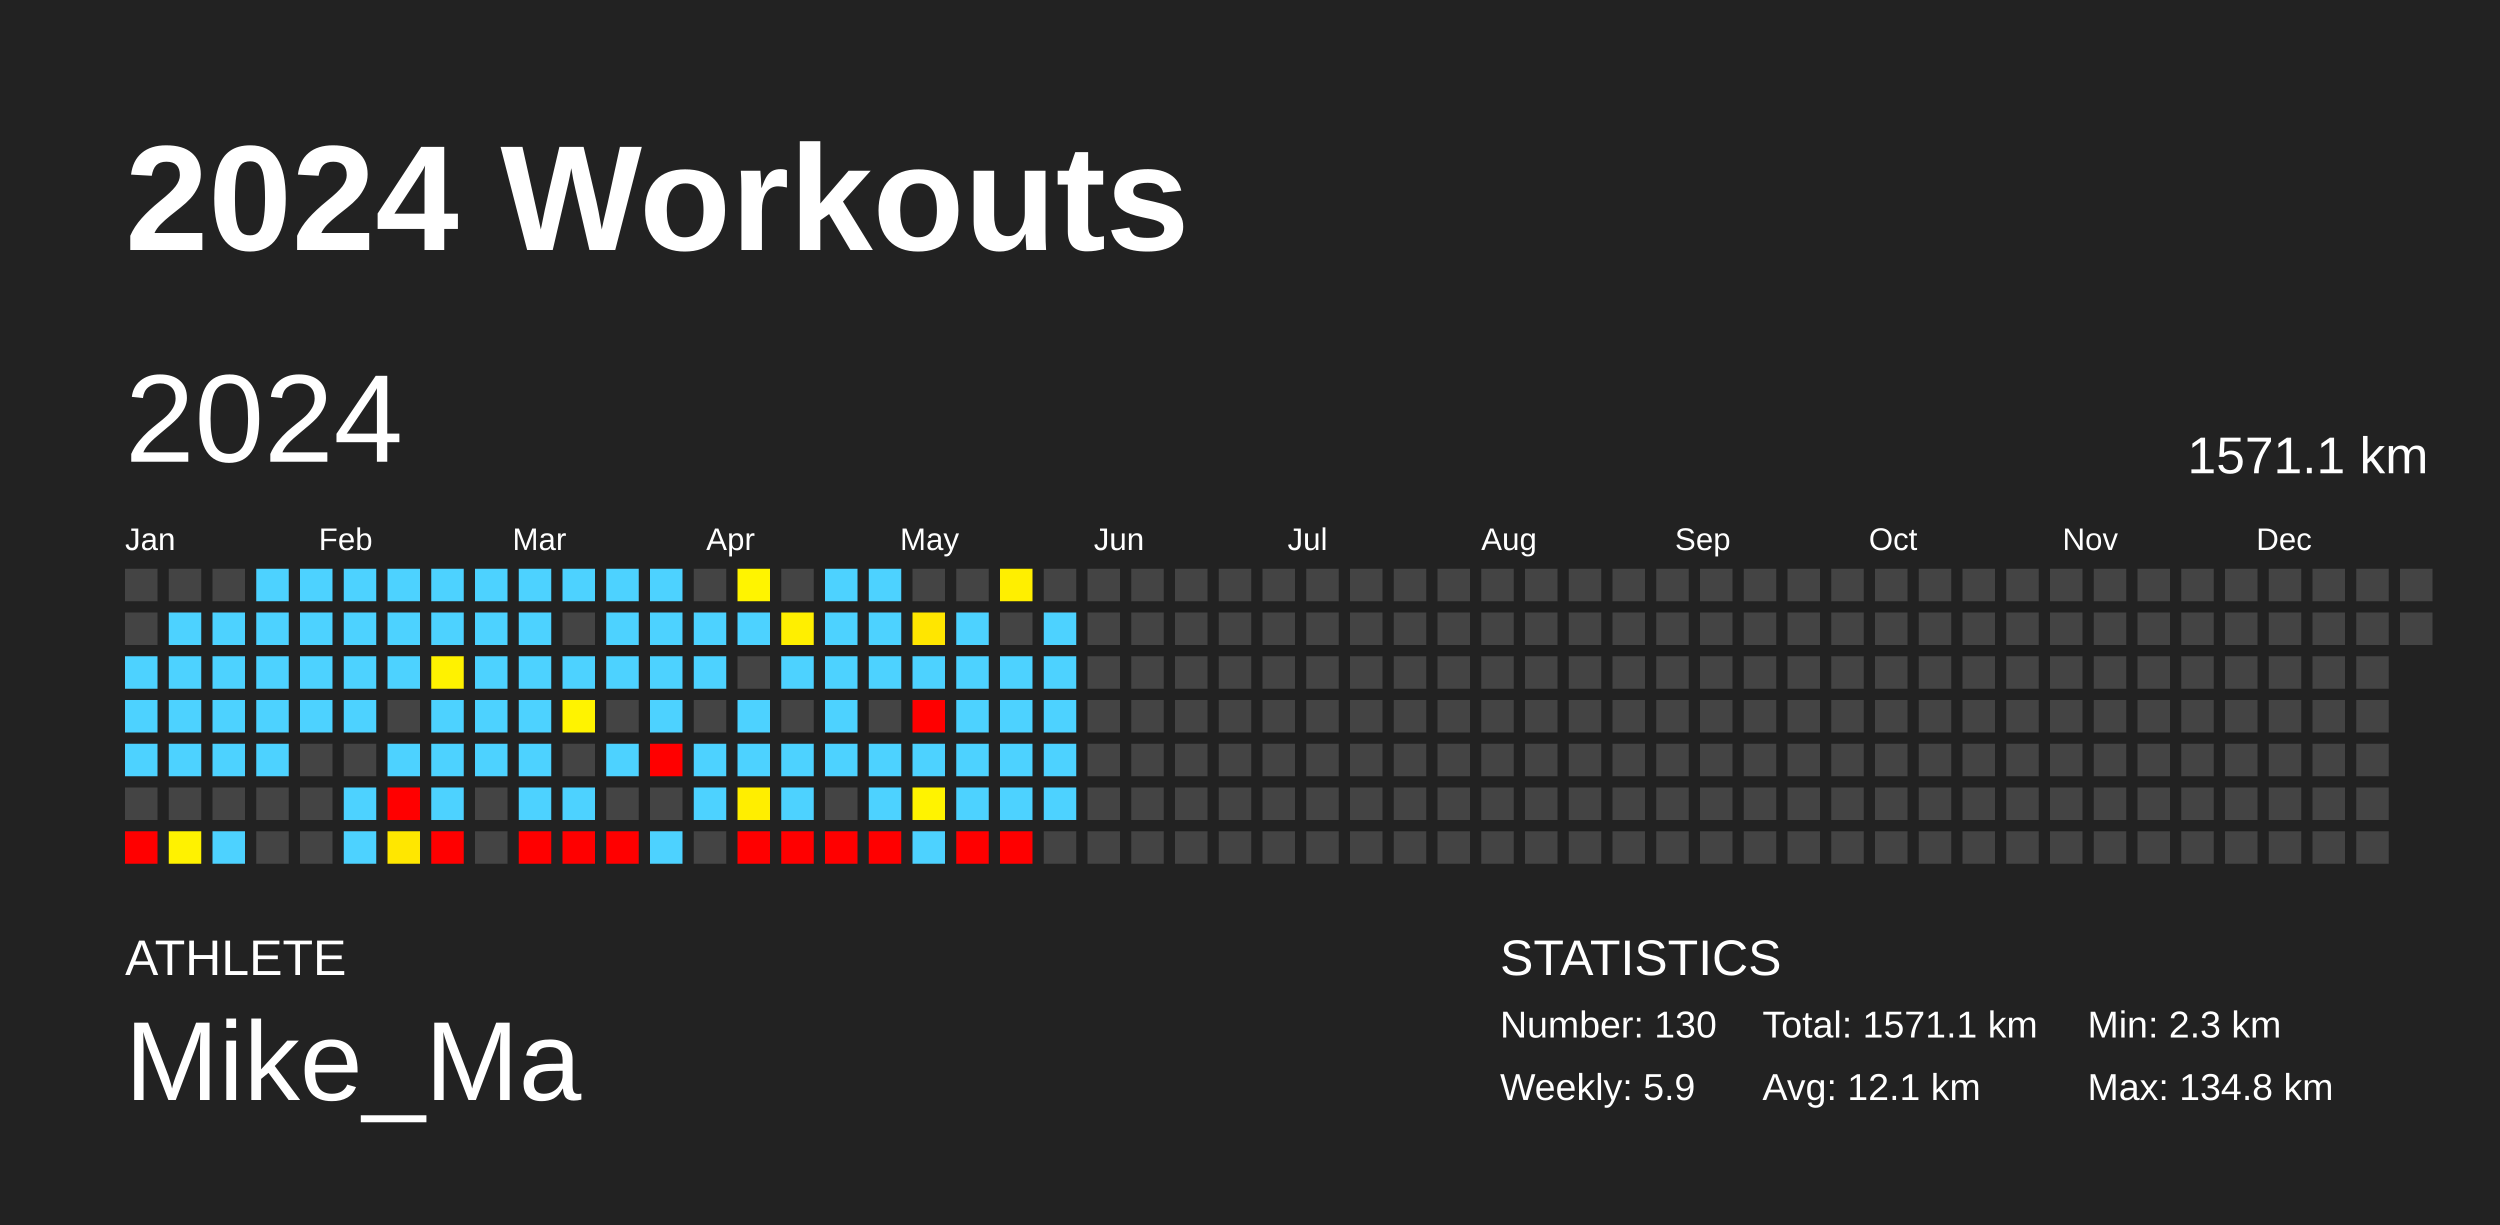
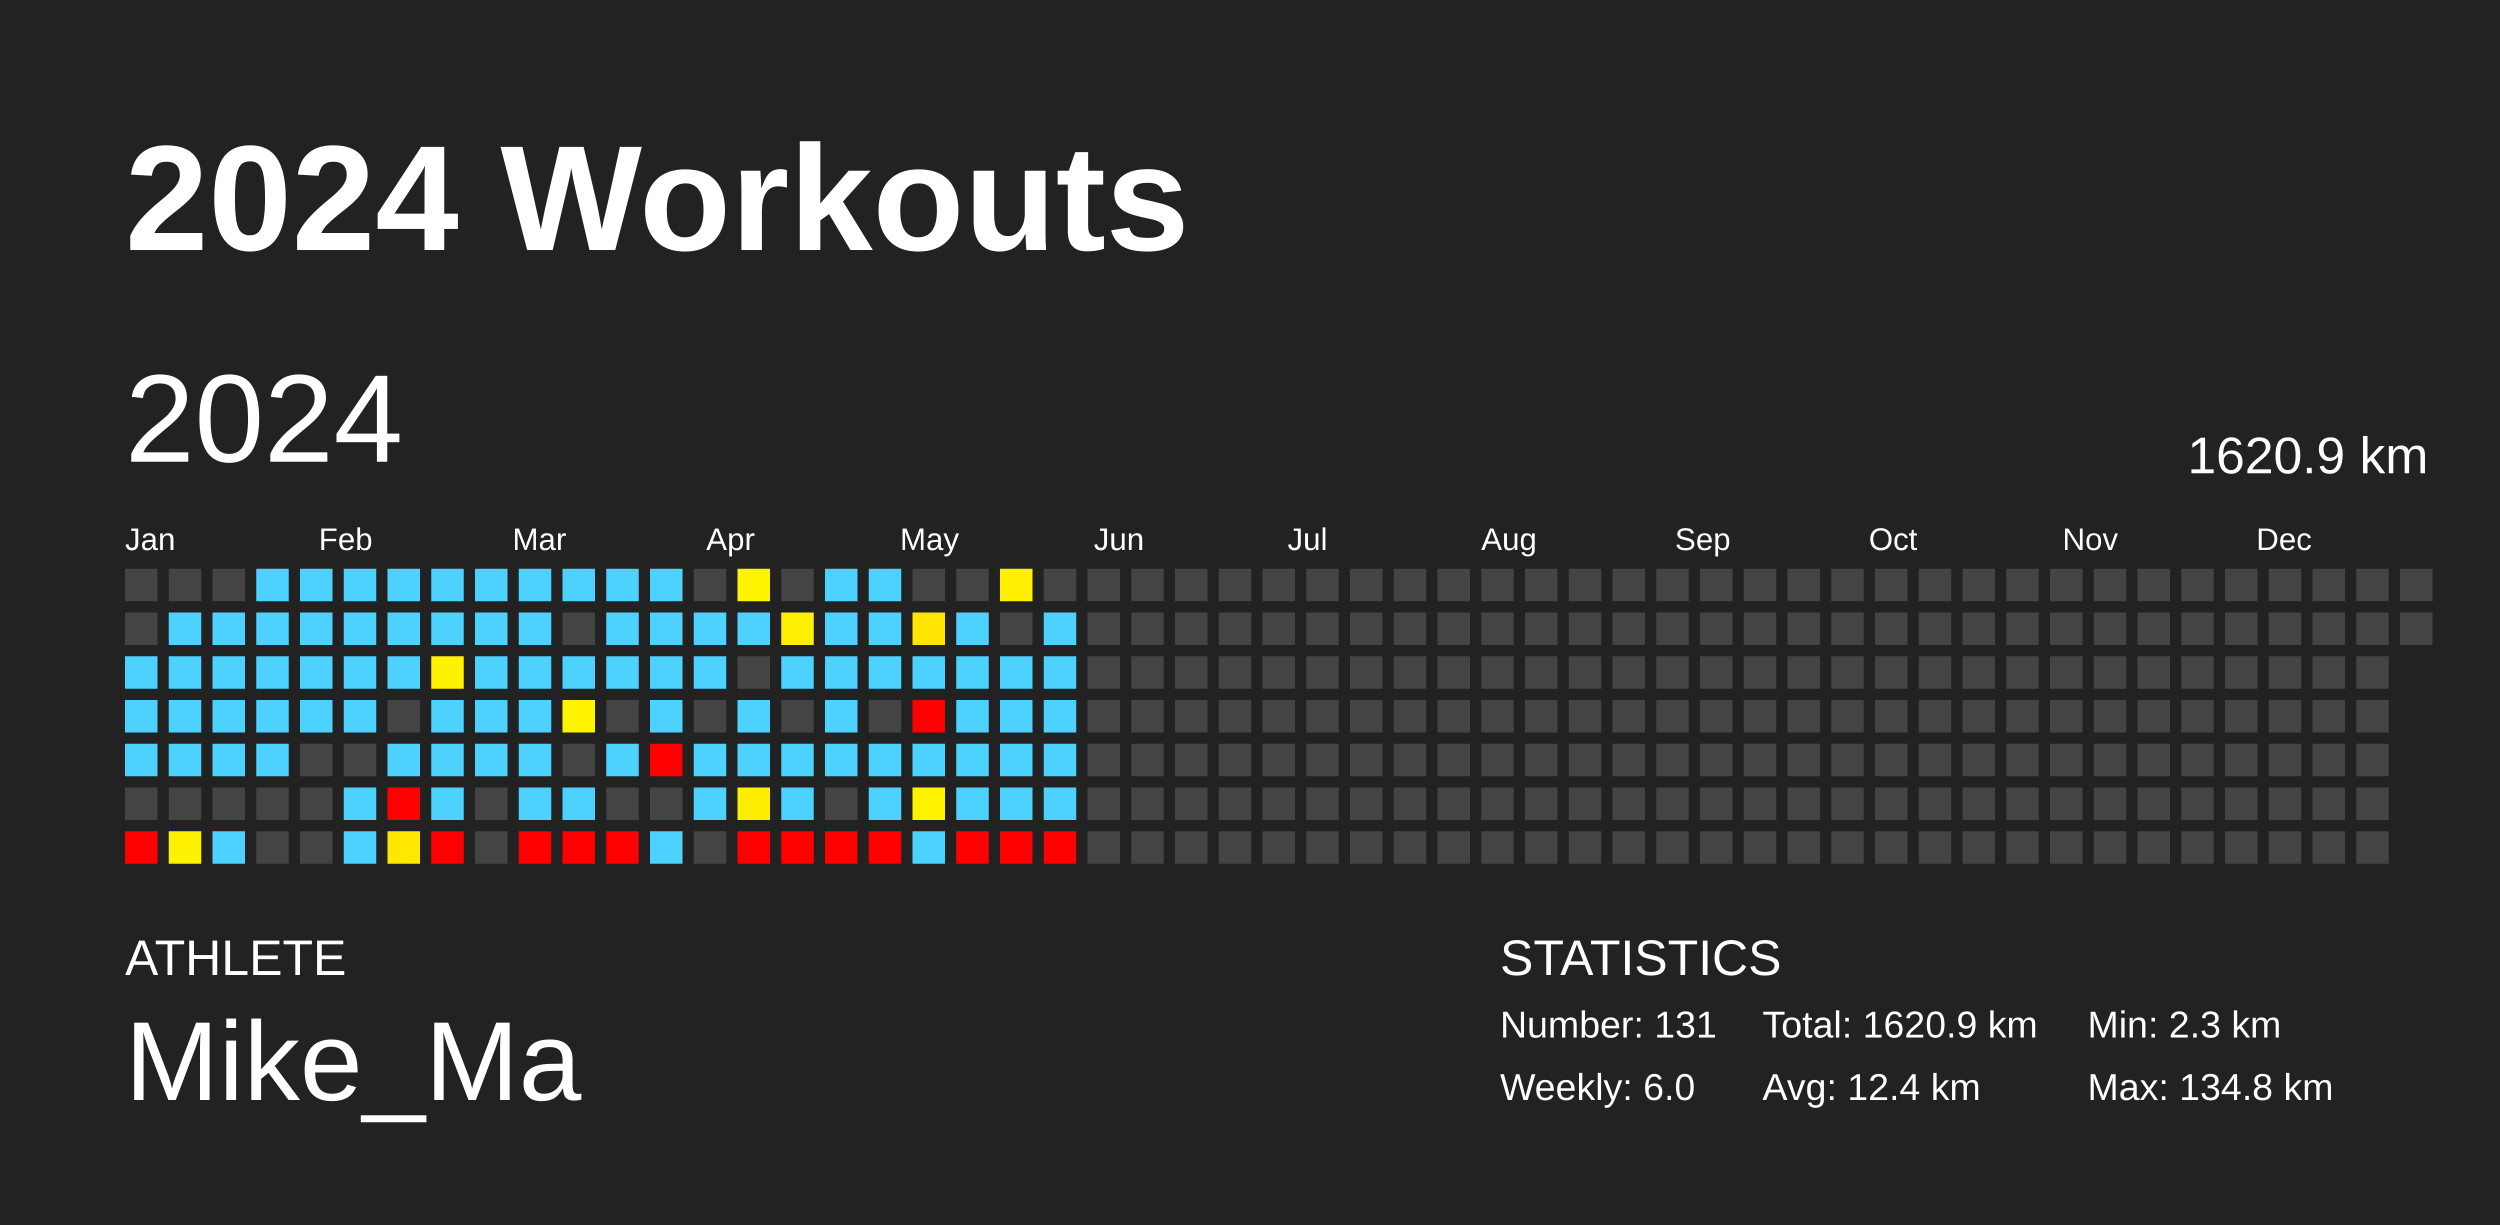
<svg xmlns="http://www.w3.org/2000/svg" baseProfile="full" height="98mm" version="1.1" viewBox="0,0,200,98" width="200mm">
  <defs />
  <rect fill="#222222" height="98" width="200" x="0" y="0" />
  <text fill="#FFFFFF" style="font-size:12px; font-family:Arial; font-weight:bold;" x="10" y="20">2024 Workouts</text>
  <text fill="#FFFFFF" style="font-size:4px; font-family:Arial" x="10" y="78">ATHLETE</text>
  <text fill="#FFFFFF" style="font-size:9px; font-family:Arial" x="10" y="88">Mike_Ma</text>
  <text fill="#FFFFFF" style="font-size:4px; font-family:Arial" x="120" y="78">STATISTICS</text>
-   <text fill="#FFFFFF" style="font-size:3px; font-family:Arial" x="120" y="83">Number: 130</text>
-   <text fill="#FFFFFF" style="font-size:3px; font-family:Arial" x="120" y="88">Weekly: 5.9</text>
-   <text fill="#FFFFFF" style="font-size:3px; font-family:Arial" x="141" y="83">Total: 1571.1 km</text>
-   <text fill="#FFFFFF" style="font-size:3px; font-family:Arial" x="141" y="88">Avg: 12.1 km</text>
+   <text fill="#FFFFFF" style="font-size:3px; font-family:Arial" x="120" y="83">Number: 131</text>
+   <text fill="#FFFFFF" style="font-size:3px; font-family:Arial" x="120" y="88">Weekly: 6.0</text>
+   <text fill="#FFFFFF" style="font-size:3px; font-family:Arial" x="141" y="83">Total: 1620.9 km</text>
+   <text fill="#FFFFFF" style="font-size:3px; font-family:Arial" x="141" y="88">Avg: 12.4 km</text>
  <text fill="#FFFFFF" style="font-size:3px; font-family:Arial" x="167" y="83">Min: 2.3 km</text>
  <text fill="#FFFFFF" style="font-size:3px; font-family:Arial" x="167" y="88">Max: 134.8 km</text>
  <text dominant-baseline="hanging" fill="#FFFFFF" style="font-size:10.0px; font-family:Arial;" x="10" y="30">2024</text>
-   <text dominant-baseline="hanging" fill="#FFFFFF" style="font-size:4.125px; font-family:Arial;" x="175" y="35">1571.1 km</text>
+   <text dominant-baseline="hanging" fill="#FFFFFF" style="font-size:4.125px; font-family:Arial;" x="175" y="35">1620.9 km</text>
  <text fill="#FFFFFF" style="font-size:2.5px; font-family:Arial" x="10.0" y="44">Jan</text>
  <text fill="#FFFFFF" style="font-size:2.5px; font-family:Arial" x="25.5" y="44">Feb</text>
  <text fill="#FFFFFF" style="font-size:2.5px; font-family:Arial" x="41.0" y="44">Mar</text>
  <text fill="#FFFFFF" style="font-size:2.5px; font-family:Arial" x="56.5" y="44">Apr</text>
  <text fill="#FFFFFF" style="font-size:2.5px; font-family:Arial" x="72.0" y="44">May</text>
  <text fill="#FFFFFF" style="font-size:2.5px; font-family:Arial" x="87.5" y="44">Jun</text>
  <text fill="#FFFFFF" style="font-size:2.5px; font-family:Arial" x="103.0" y="44">Jul</text>
  <text fill="#FFFFFF" style="font-size:2.5px; font-family:Arial" x="118.5" y="44">Aug</text>
  <text fill="#FFFFFF" style="font-size:2.5px; font-family:Arial" x="134.0" y="44">Sep</text>
  <text fill="#FFFFFF" style="font-size:2.5px; font-family:Arial" x="149.5" y="44">Oct</text>
  <text fill="#FFFFFF" style="font-size:2.5px; font-family:Arial" x="165.0" y="44">Nov</text>
  <text fill="#FFFFFF" style="font-size:2.5px; font-family:Arial" x="180.5" y="44">Dec</text>
  <rect fill="#444444" height="2.6" width="2.6" x="10.0" y="45.5" />
  <rect fill="#444444" height="2.6" width="2.6" x="10.0" y="49.0" />
  <rect fill="#4dd2ff" height="2.6" width="2.6" x="10.0" y="52.5" />
  <rect fill="#4dd2ff" height="2.6" width="2.6" x="10.0" y="56.0" />
  <rect fill="#4dd2ff" height="2.6" width="2.6" x="10.0" y="59.5" />
  <rect fill="#444444" height="2.6" width="2.6" x="10.0" y="63.0" />
  <rect fill="red" height="2.6" width="2.6" x="10.0" y="66.5" />
  <rect fill="#444444" height="2.6" width="2.6" x="13.5" y="45.5" />
  <rect fill="#4dd2ff" height="2.6" width="2.6" x="13.5" y="49.0" />
  <rect fill="#4dd2ff" height="2.6" width="2.6" x="13.5" y="52.5" />
  <rect fill="#4dd2ff" height="2.6" width="2.6" x="13.5" y="56.0" />
  <rect fill="#4dd2ff" height="2.6" width="2.6" x="13.5" y="59.5" />
  <rect fill="#444444" height="2.6" width="2.6" x="13.5" y="63.0" />
  <rect fill="#fff200" height="2.6" width="2.6" x="13.5" y="66.5" />
  <rect fill="#444444" height="2.6" width="2.6" x="17.0" y="45.5" />
  <rect fill="#4dd2ff" height="2.6" width="2.6" x="17.0" y="49.0" />
  <rect fill="#4dd2ff" height="2.6" width="2.6" x="17.0" y="52.5" />
  <rect fill="#4dd2ff" height="2.6" width="2.6" x="17.0" y="56.0" />
  <rect fill="#4dd2ff" height="2.6" width="2.6" x="17.0" y="59.5" />
  <rect fill="#444444" height="2.6" width="2.6" x="17.0" y="63.0" />
  <rect fill="#4dd2ff" height="2.6" width="2.6" x="17.0" y="66.5" />
  <rect fill="#4dd2ff" height="2.6" width="2.6" x="20.5" y="45.5" />
  <rect fill="#4dd2ff" height="2.6" width="2.6" x="20.5" y="49.0" />
  <rect fill="#4dd2ff" height="2.6" width="2.6" x="20.5" y="52.5" />
  <rect fill="#4dd2ff" height="2.6" width="2.6" x="20.5" y="56.0" />
  <rect fill="#4dd2ff" height="2.6" width="2.6" x="20.5" y="59.5" />
  <rect fill="#444444" height="2.6" width="2.6" x="20.5" y="63.0" />
  <rect fill="#444444" height="2.6" width="2.6" x="20.5" y="66.5" />
  <rect fill="#4dd2ff" height="2.6" width="2.6" x="24.0" y="45.5" />
  <rect fill="#4dd2ff" height="2.6" width="2.6" x="24.0" y="49.0" />
  <rect fill="#4dd2ff" height="2.6" width="2.6" x="24.0" y="52.5" />
  <rect fill="#4dd2ff" height="2.6" width="2.6" x="24.0" y="56.0" />
  <rect fill="#444444" height="2.6" width="2.6" x="24.0" y="59.5" />
  <rect fill="#444444" height="2.6" width="2.6" x="24.0" y="63.0" />
  <rect fill="#444444" height="2.6" width="2.6" x="24.0" y="66.5" />
  <rect fill="#4dd2ff" height="2.6" width="2.6" x="27.5" y="45.5" />
  <rect fill="#4dd2ff" height="2.6" width="2.6" x="27.5" y="49.0" />
  <rect fill="#4dd2ff" height="2.6" width="2.6" x="27.5" y="52.5" />
  <rect fill="#4dd2ff" height="2.6" width="2.6" x="27.5" y="56.0" />
  <rect fill="#444444" height="2.6" width="2.6" x="27.5" y="59.5" />
  <rect fill="#4dd2ff" height="2.6" width="2.6" x="27.5" y="63.0" />
  <rect fill="#4dd2ff" height="2.6" width="2.6" x="27.5" y="66.5" />
  <rect fill="#4dd2ff" height="2.6" width="2.6" x="31.0" y="45.5" />
  <rect fill="#4dd2ff" height="2.6" width="2.6" x="31.0" y="49.0" />
  <rect fill="#4dd2ff" height="2.6" width="2.6" x="31.0" y="52.5" />
  <rect fill="#444444" height="2.6" width="2.6" x="31.0" y="56.0" />
  <rect fill="#4dd2ff" height="2.6" width="2.6" x="31.0" y="59.5" />
  <rect fill="red" height="2.6" width="2.6" x="31.0" y="63.0" />
  <rect fill="#ffe700" height="2.6" width="2.6" x="31.0" y="66.5" />
  <rect fill="#4dd2ff" height="2.6" width="2.6" x="34.5" y="45.5" />
  <rect fill="#4dd2ff" height="2.6" width="2.6" x="34.5" y="49.0" />
  <rect fill="#fff200" height="2.6" width="2.6" x="34.5" y="52.5" />
  <rect fill="#4dd2ff" height="2.6" width="2.6" x="34.5" y="56.0" />
  <rect fill="#4dd2ff" height="2.6" width="2.6" x="34.5" y="59.5" />
  <rect fill="#4dd2ff" height="2.6" width="2.6" x="34.5" y="63.0" />
  <rect fill="red" height="2.6" width="2.6" x="34.5" y="66.5" />
  <rect fill="#4dd2ff" height="2.6" width="2.6" x="38.0" y="45.5" />
  <rect fill="#4dd2ff" height="2.6" width="2.6" x="38.0" y="49.0" />
  <rect fill="#4dd2ff" height="2.6" width="2.6" x="38.0" y="52.5" />
  <rect fill="#4dd2ff" height="2.6" width="2.6" x="38.0" y="56.0" />
  <rect fill="#4dd2ff" height="2.6" width="2.6" x="38.0" y="59.5" />
  <rect fill="#444444" height="2.6" width="2.6" x="38.0" y="63.0" />
  <rect fill="#444444" height="2.6" width="2.6" x="38.0" y="66.5" />
  <rect fill="#4dd2ff" height="2.6" width="2.6" x="41.5" y="45.5" />
  <rect fill="#4dd2ff" height="2.6" width="2.6" x="41.5" y="49.0" />
  <rect fill="#4dd2ff" height="2.6" width="2.6" x="41.5" y="52.5" />
  <rect fill="#4dd2ff" height="2.6" width="2.6" x="41.5" y="56.0" />
  <rect fill="#4dd2ff" height="2.6" width="2.6" x="41.5" y="59.5" />
  <rect fill="#4dd2ff" height="2.6" width="2.6" x="41.5" y="63.0" />
  <rect fill="red" height="2.6" width="2.6" x="41.5" y="66.5" />
  <rect fill="#4dd2ff" height="2.6" width="2.6" x="45.0" y="45.5" />
  <rect fill="#444444" height="2.6" width="2.6" x="45.0" y="49.0" />
  <rect fill="#4dd2ff" height="2.6" width="2.6" x="45.0" y="52.5" />
  <rect fill="#fff300" height="2.6" width="2.6" x="45.0" y="56.0" />
  <rect fill="#444444" height="2.6" width="2.6" x="45.0" y="59.5" />
  <rect fill="#4dd2ff" height="2.6" width="2.6" x="45.0" y="63.0" />
  <rect fill="red" height="2.6" width="2.6" x="45.0" y="66.5" />
  <rect fill="#4dd2ff" height="2.6" width="2.6" x="48.5" y="45.5" />
  <rect fill="#4dd2ff" height="2.6" width="2.6" x="48.5" y="49.0" />
  <rect fill="#4dd2ff" height="2.6" width="2.6" x="48.5" y="52.5" />
  <rect fill="#444444" height="2.6" width="2.6" x="48.5" y="56.0" />
  <rect fill="#4dd2ff" height="2.6" width="2.6" x="48.5" y="59.5" />
  <rect fill="#444444" height="2.6" width="2.6" x="48.5" y="63.0" />
  <rect fill="red" height="2.6" width="2.6" x="48.5" y="66.5" />
  <rect fill="#4dd2ff" height="2.6" width="2.6" x="52.0" y="45.5" />
  <rect fill="#4dd2ff" height="2.6" width="2.6" x="52.0" y="49.0" />
  <rect fill="#4dd2ff" height="2.6" width="2.6" x="52.0" y="52.5" />
  <rect fill="#4dd2ff" height="2.6" width="2.6" x="52.0" y="56.0" />
  <rect fill="red" height="2.6" width="2.6" x="52.0" y="59.5" />
  <rect fill="#444444" height="2.6" width="2.6" x="52.0" y="63.0" />
  <rect fill="#4dd2ff" height="2.6" width="2.6" x="52.0" y="66.5" />
  <rect fill="#444444" height="2.6" width="2.6" x="55.5" y="45.5" />
  <rect fill="#4dd2ff" height="2.6" width="2.6" x="55.5" y="49.0" />
  <rect fill="#4dd2ff" height="2.6" width="2.6" x="55.5" y="52.5" />
  <rect fill="#444444" height="2.6" width="2.6" x="55.5" y="56.0" />
  <rect fill="#4dd2ff" height="2.6" width="2.6" x="55.5" y="59.5" />
  <rect fill="#4dd2ff" height="2.6" width="2.6" x="55.5" y="63.0" />
  <rect fill="#444444" height="2.6" width="2.6" x="55.5" y="66.5" />
  <rect fill="#fff400" height="2.6" width="2.6" x="59.0" y="45.5" />
  <rect fill="#4dd2ff" height="2.6" width="2.6" x="59.0" y="49.0" />
  <rect fill="#444444" height="2.6" width="2.6" x="59.0" y="52.5" />
  <rect fill="#4dd2ff" height="2.6" width="2.6" x="59.0" y="56.0" />
  <rect fill="#4dd2ff" height="2.6" width="2.6" x="59.0" y="59.5" />
  <rect fill="#ffee00" height="2.6" width="2.6" x="59.0" y="63.0" />
  <rect fill="red" height="2.6" width="2.6" x="59.0" y="66.5" />
  <rect fill="#444444" height="2.6" width="2.6" x="62.5" y="45.5" />
  <rect fill="#ffef00" height="2.6" width="2.6" x="62.5" y="49.0" />
  <rect fill="#4dd2ff" height="2.6" width="2.6" x="62.5" y="52.5" />
  <rect fill="#444444" height="2.6" width="2.6" x="62.5" y="56.0" />
  <rect fill="#4dd2ff" height="2.6" width="2.6" x="62.5" y="59.5" />
  <rect fill="#4dd2ff" height="2.6" width="2.6" x="62.5" y="63.0" />
  <rect fill="red" height="2.6" width="2.6" x="62.5" y="66.5" />
  <rect fill="#4dd2ff" height="2.6" width="2.6" x="66.0" y="45.5" />
  <rect fill="#4dd2ff" height="2.6" width="2.6" x="66.0" y="49.0" />
  <rect fill="#4dd2ff" height="2.6" width="2.6" x="66.0" y="52.5" />
  <rect fill="#4dd2ff" height="2.6" width="2.6" x="66.0" y="56.0" />
  <rect fill="#4dd2ff" height="2.6" width="2.6" x="66.0" y="59.5" />
  <rect fill="#444444" height="2.6" width="2.6" x="66.0" y="63.0" />
  <rect fill="red" height="2.6" width="2.6" x="66.0" y="66.5" />
  <rect fill="#4dd2ff" height="2.6" width="2.6" x="69.5" y="45.5" />
  <rect fill="#4dd2ff" height="2.6" width="2.6" x="69.5" y="49.0" />
  <rect fill="#4dd2ff" height="2.6" width="2.6" x="69.5" y="52.5" />
  <rect fill="#444444" height="2.6" width="2.6" x="69.5" y="56.0" />
  <rect fill="#4dd2ff" height="2.6" width="2.6" x="69.5" y="59.5" />
  <rect fill="#4dd2ff" height="2.6" width="2.6" x="69.5" y="63.0" />
  <rect fill="red" height="2.6" width="2.6" x="69.5" y="66.5" />
  <rect fill="#444444" height="2.6" width="2.6" x="73.0" y="45.5" />
  <rect fill="#ffe600" height="2.6" width="2.6" x="73.0" y="49.0" />
  <rect fill="#4dd2ff" height="2.6" width="2.6" x="73.0" y="52.5" />
  <rect fill="red" height="2.6" width="2.6" x="73.0" y="56.0" />
  <rect fill="#4dd2ff" height="2.6" width="2.6" x="73.0" y="59.5" />
  <rect fill="#fff300" height="2.6" width="2.6" x="73.0" y="63.0" />
  <rect fill="#4dd2ff" height="2.6" width="2.6" x="73.0" y="66.5" />
  <rect fill="#444444" height="2.6" width="2.6" x="76.5" y="45.5" />
  <rect fill="#4dd2ff" height="2.6" width="2.6" x="76.5" y="49.0" />
  <rect fill="#4dd2ff" height="2.6" width="2.6" x="76.5" y="52.5" />
  <rect fill="#4dd2ff" height="2.6" width="2.6" x="76.5" y="56.0" />
  <rect fill="#4dd2ff" height="2.6" width="2.6" x="76.5" y="59.5" />
  <rect fill="#4dd2ff" height="2.6" width="2.6" x="76.5" y="63.0" />
  <rect fill="red" height="2.6" width="2.6" x="76.5" y="66.5" />
  <rect fill="#ffef00" height="2.6" width="2.6" x="80.0" y="45.5" />
  <rect fill="#444444" height="2.6" width="2.6" x="80.0" y="49.0" />
  <rect fill="#4dd2ff" height="2.6" width="2.6" x="80.0" y="52.5" />
  <rect fill="#4dd2ff" height="2.6" width="2.6" x="80.0" y="56.0" />
  <rect fill="#4dd2ff" height="2.6" width="2.6" x="80.0" y="59.5" />
  <rect fill="#4dd2ff" height="2.6" width="2.6" x="80.0" y="63.0" />
  <rect fill="red" height="2.6" width="2.6" x="80.0" y="66.5" />
  <rect fill="#444444" height="2.6" width="2.6" x="83.5" y="45.5" />
  <rect fill="#4dd2ff" height="2.6" width="2.6" x="83.5" y="49.0" />
  <rect fill="#4dd2ff" height="2.6" width="2.6" x="83.5" y="52.5" />
  <rect fill="#4dd2ff" height="2.6" width="2.6" x="83.5" y="56.0" />
  <rect fill="#4dd2ff" height="2.6" width="2.6" x="83.5" y="59.5" />
  <rect fill="#4dd2ff" height="2.6" width="2.6" x="83.5" y="63.0" />
-   <rect fill="#444444" height="2.6" width="2.6" x="83.5" y="66.5" />
+   <rect fill="red" height="2.6" width="2.6" x="83.5" y="66.5" />
  <rect fill="#444444" height="2.6" width="2.6" x="87.0" y="45.5" />
  <rect fill="#444444" height="2.6" width="2.6" x="87.0" y="49.0" />
  <rect fill="#444444" height="2.6" width="2.6" x="87.0" y="52.5" />
  <rect fill="#444444" height="2.6" width="2.6" x="87.0" y="56.0" />
  <rect fill="#444444" height="2.6" width="2.6" x="87.0" y="59.5" />
  <rect fill="#444444" height="2.6" width="2.6" x="87.0" y="63.0" />
  <rect fill="#444444" height="2.6" width="2.6" x="87.0" y="66.5" />
  <rect fill="#444444" height="2.6" width="2.6" x="90.5" y="45.5" />
  <rect fill="#444444" height="2.6" width="2.6" x="90.5" y="49.0" />
  <rect fill="#444444" height="2.6" width="2.6" x="90.5" y="52.5" />
  <rect fill="#444444" height="2.6" width="2.6" x="90.5" y="56.0" />
  <rect fill="#444444" height="2.6" width="2.6" x="90.5" y="59.5" />
  <rect fill="#444444" height="2.6" width="2.6" x="90.5" y="63.0" />
  <rect fill="#444444" height="2.6" width="2.6" x="90.5" y="66.5" />
  <rect fill="#444444" height="2.6" width="2.6" x="94.0" y="45.5" />
  <rect fill="#444444" height="2.6" width="2.6" x="94.0" y="49.0" />
  <rect fill="#444444" height="2.6" width="2.6" x="94.0" y="52.5" />
  <rect fill="#444444" height="2.6" width="2.6" x="94.0" y="56.0" />
  <rect fill="#444444" height="2.6" width="2.6" x="94.0" y="59.5" />
  <rect fill="#444444" height="2.6" width="2.6" x="94.0" y="63.0" />
  <rect fill="#444444" height="2.6" width="2.6" x="94.0" y="66.5" />
  <rect fill="#444444" height="2.6" width="2.6" x="97.5" y="45.5" />
  <rect fill="#444444" height="2.6" width="2.6" x="97.5" y="49.0" />
  <rect fill="#444444" height="2.6" width="2.6" x="97.5" y="52.5" />
  <rect fill="#444444" height="2.6" width="2.6" x="97.5" y="56.0" />
  <rect fill="#444444" height="2.6" width="2.6" x="97.5" y="59.5" />
  <rect fill="#444444" height="2.6" width="2.6" x="97.5" y="63.0" />
  <rect fill="#444444" height="2.6" width="2.6" x="97.5" y="66.5" />
  <rect fill="#444444" height="2.6" width="2.6" x="101.0" y="45.5" />
  <rect fill="#444444" height="2.6" width="2.6" x="101.0" y="49.0" />
  <rect fill="#444444" height="2.6" width="2.6" x="101.0" y="52.5" />
  <rect fill="#444444" height="2.6" width="2.6" x="101.0" y="56.0" />
  <rect fill="#444444" height="2.6" width="2.6" x="101.0" y="59.5" />
  <rect fill="#444444" height="2.6" width="2.6" x="101.0" y="63.0" />
  <rect fill="#444444" height="2.6" width="2.6" x="101.0" y="66.5" />
  <rect fill="#444444" height="2.6" width="2.6" x="104.5" y="45.5" />
  <rect fill="#444444" height="2.6" width="2.6" x="104.5" y="49.0" />
  <rect fill="#444444" height="2.6" width="2.6" x="104.5" y="52.5" />
  <rect fill="#444444" height="2.6" width="2.6" x="104.5" y="56.0" />
  <rect fill="#444444" height="2.6" width="2.6" x="104.5" y="59.5" />
  <rect fill="#444444" height="2.6" width="2.6" x="104.5" y="63.0" />
  <rect fill="#444444" height="2.6" width="2.6" x="104.5" y="66.5" />
  <rect fill="#444444" height="2.6" width="2.6" x="108.0" y="45.5" />
  <rect fill="#444444" height="2.6" width="2.6" x="108.0" y="49.0" />
  <rect fill="#444444" height="2.6" width="2.6" x="108.0" y="52.5" />
  <rect fill="#444444" height="2.6" width="2.6" x="108.0" y="56.0" />
  <rect fill="#444444" height="2.6" width="2.6" x="108.0" y="59.5" />
  <rect fill="#444444" height="2.6" width="2.6" x="108.0" y="63.0" />
  <rect fill="#444444" height="2.6" width="2.6" x="108.0" y="66.5" />
  <rect fill="#444444" height="2.6" width="2.6" x="111.5" y="45.5" />
  <rect fill="#444444" height="2.6" width="2.6" x="111.5" y="49.0" />
  <rect fill="#444444" height="2.6" width="2.6" x="111.5" y="52.5" />
  <rect fill="#444444" height="2.6" width="2.6" x="111.5" y="56.0" />
  <rect fill="#444444" height="2.6" width="2.6" x="111.5" y="59.5" />
  <rect fill="#444444" height="2.6" width="2.6" x="111.5" y="63.0" />
  <rect fill="#444444" height="2.6" width="2.6" x="111.5" y="66.5" />
  <rect fill="#444444" height="2.6" width="2.6" x="115.0" y="45.5" />
  <rect fill="#444444" height="2.6" width="2.6" x="115.0" y="49.0" />
  <rect fill="#444444" height="2.6" width="2.6" x="115.0" y="52.5" />
  <rect fill="#444444" height="2.6" width="2.6" x="115.0" y="56.0" />
  <rect fill="#444444" height="2.6" width="2.6" x="115.0" y="59.5" />
  <rect fill="#444444" height="2.6" width="2.6" x="115.0" y="63.0" />
  <rect fill="#444444" height="2.6" width="2.6" x="115.0" y="66.5" />
  <rect fill="#444444" height="2.6" width="2.6" x="118.5" y="45.5" />
  <rect fill="#444444" height="2.6" width="2.6" x="118.5" y="49.0" />
  <rect fill="#444444" height="2.6" width="2.6" x="118.5" y="52.5" />
  <rect fill="#444444" height="2.6" width="2.6" x="118.5" y="56.0" />
  <rect fill="#444444" height="2.6" width="2.6" x="118.5" y="59.5" />
  <rect fill="#444444" height="2.6" width="2.6" x="118.5" y="63.0" />
  <rect fill="#444444" height="2.6" width="2.6" x="118.5" y="66.5" />
  <rect fill="#444444" height="2.6" width="2.6" x="122.0" y="45.5" />
  <rect fill="#444444" height="2.6" width="2.6" x="122.0" y="49.0" />
  <rect fill="#444444" height="2.6" width="2.6" x="122.0" y="52.5" />
  <rect fill="#444444" height="2.6" width="2.6" x="122.0" y="56.0" />
  <rect fill="#444444" height="2.6" width="2.6" x="122.0" y="59.5" />
  <rect fill="#444444" height="2.6" width="2.6" x="122.0" y="63.0" />
  <rect fill="#444444" height="2.6" width="2.6" x="122.0" y="66.5" />
  <rect fill="#444444" height="2.6" width="2.6" x="125.5" y="45.5" />
  <rect fill="#444444" height="2.6" width="2.6" x="125.5" y="49.0" />
  <rect fill="#444444" height="2.6" width="2.6" x="125.5" y="52.5" />
  <rect fill="#444444" height="2.6" width="2.6" x="125.5" y="56.0" />
  <rect fill="#444444" height="2.6" width="2.6" x="125.5" y="59.5" />
  <rect fill="#444444" height="2.6" width="2.6" x="125.5" y="63.0" />
  <rect fill="#444444" height="2.6" width="2.6" x="125.5" y="66.5" />
  <rect fill="#444444" height="2.6" width="2.6" x="129.0" y="45.5" />
  <rect fill="#444444" height="2.6" width="2.6" x="129.0" y="49.0" />
  <rect fill="#444444" height="2.6" width="2.6" x="129.0" y="52.5" />
  <rect fill="#444444" height="2.6" width="2.6" x="129.0" y="56.0" />
  <rect fill="#444444" height="2.6" width="2.6" x="129.0" y="59.5" />
  <rect fill="#444444" height="2.6" width="2.6" x="129.0" y="63.0" />
  <rect fill="#444444" height="2.6" width="2.6" x="129.0" y="66.5" />
  <rect fill="#444444" height="2.6" width="2.6" x="132.5" y="45.5" />
  <rect fill="#444444" height="2.6" width="2.6" x="132.5" y="49.0" />
  <rect fill="#444444" height="2.6" width="2.6" x="132.5" y="52.5" />
  <rect fill="#444444" height="2.6" width="2.6" x="132.5" y="56.0" />
  <rect fill="#444444" height="2.6" width="2.6" x="132.5" y="59.5" />
  <rect fill="#444444" height="2.6" width="2.6" x="132.5" y="63.0" />
  <rect fill="#444444" height="2.6" width="2.6" x="132.5" y="66.5" />
  <rect fill="#444444" height="2.6" width="2.6" x="136.0" y="45.5" />
  <rect fill="#444444" height="2.6" width="2.6" x="136.0" y="49.0" />
  <rect fill="#444444" height="2.6" width="2.6" x="136.0" y="52.5" />
  <rect fill="#444444" height="2.6" width="2.6" x="136.0" y="56.0" />
  <rect fill="#444444" height="2.6" width="2.6" x="136.0" y="59.5" />
  <rect fill="#444444" height="2.6" width="2.6" x="136.0" y="63.0" />
  <rect fill="#444444" height="2.6" width="2.6" x="136.0" y="66.5" />
  <rect fill="#444444" height="2.6" width="2.6" x="139.5" y="45.5" />
  <rect fill="#444444" height="2.6" width="2.6" x="139.5" y="49.0" />
  <rect fill="#444444" height="2.6" width="2.6" x="139.5" y="52.5" />
  <rect fill="#444444" height="2.6" width="2.6" x="139.5" y="56.0" />
  <rect fill="#444444" height="2.6" width="2.6" x="139.5" y="59.5" />
  <rect fill="#444444" height="2.6" width="2.6" x="139.5" y="63.0" />
  <rect fill="#444444" height="2.6" width="2.6" x="139.5" y="66.5" />
  <rect fill="#444444" height="2.6" width="2.6" x="143.0" y="45.5" />
  <rect fill="#444444" height="2.6" width="2.6" x="143.0" y="49.0" />
  <rect fill="#444444" height="2.6" width="2.6" x="143.0" y="52.5" />
  <rect fill="#444444" height="2.6" width="2.6" x="143.0" y="56.0" />
  <rect fill="#444444" height="2.6" width="2.6" x="143.0" y="59.5" />
  <rect fill="#444444" height="2.6" width="2.6" x="143.0" y="63.0" />
  <rect fill="#444444" height="2.6" width="2.6" x="143.0" y="66.5" />
  <rect fill="#444444" height="2.6" width="2.6" x="146.5" y="45.5" />
  <rect fill="#444444" height="2.6" width="2.6" x="146.5" y="49.0" />
  <rect fill="#444444" height="2.6" width="2.6" x="146.5" y="52.5" />
  <rect fill="#444444" height="2.6" width="2.6" x="146.5" y="56.0" />
  <rect fill="#444444" height="2.6" width="2.6" x="146.5" y="59.5" />
  <rect fill="#444444" height="2.6" width="2.6" x="146.5" y="63.0" />
  <rect fill="#444444" height="2.6" width="2.6" x="146.5" y="66.5" />
  <rect fill="#444444" height="2.6" width="2.6" x="150.0" y="45.5" />
  <rect fill="#444444" height="2.6" width="2.6" x="150.0" y="49.0" />
  <rect fill="#444444" height="2.6" width="2.6" x="150.0" y="52.5" />
  <rect fill="#444444" height="2.6" width="2.6" x="150.0" y="56.0" />
  <rect fill="#444444" height="2.6" width="2.6" x="150.0" y="59.5" />
  <rect fill="#444444" height="2.6" width="2.6" x="150.0" y="63.0" />
  <rect fill="#444444" height="2.6" width="2.6" x="150.0" y="66.5" />
  <rect fill="#444444" height="2.6" width="2.6" x="153.5" y="45.5" />
  <rect fill="#444444" height="2.6" width="2.6" x="153.5" y="49.0" />
  <rect fill="#444444" height="2.6" width="2.6" x="153.5" y="52.5" />
  <rect fill="#444444" height="2.6" width="2.6" x="153.5" y="56.0" />
  <rect fill="#444444" height="2.6" width="2.6" x="153.5" y="59.5" />
  <rect fill="#444444" height="2.6" width="2.6" x="153.5" y="63.0" />
  <rect fill="#444444" height="2.6" width="2.6" x="153.5" y="66.5" />
  <rect fill="#444444" height="2.6" width="2.6" x="157.0" y="45.5" />
  <rect fill="#444444" height="2.6" width="2.6" x="157.0" y="49.0" />
  <rect fill="#444444" height="2.6" width="2.6" x="157.0" y="52.5" />
  <rect fill="#444444" height="2.6" width="2.6" x="157.0" y="56.0" />
  <rect fill="#444444" height="2.6" width="2.6" x="157.0" y="59.5" />
  <rect fill="#444444" height="2.6" width="2.6" x="157.0" y="63.0" />
  <rect fill="#444444" height="2.6" width="2.6" x="157.0" y="66.5" />
  <rect fill="#444444" height="2.6" width="2.6" x="160.5" y="45.5" />
  <rect fill="#444444" height="2.6" width="2.6" x="160.5" y="49.0" />
  <rect fill="#444444" height="2.6" width="2.6" x="160.5" y="52.5" />
  <rect fill="#444444" height="2.6" width="2.6" x="160.5" y="56.0" />
  <rect fill="#444444" height="2.6" width="2.6" x="160.5" y="59.5" />
  <rect fill="#444444" height="2.6" width="2.6" x="160.5" y="63.0" />
  <rect fill="#444444" height="2.6" width="2.6" x="160.5" y="66.5" />
  <rect fill="#444444" height="2.6" width="2.6" x="164.0" y="45.5" />
  <rect fill="#444444" height="2.6" width="2.6" x="164.0" y="49.0" />
  <rect fill="#444444" height="2.6" width="2.6" x="164.0" y="52.5" />
  <rect fill="#444444" height="2.6" width="2.6" x="164.0" y="56.0" />
  <rect fill="#444444" height="2.6" width="2.6" x="164.0" y="59.5" />
  <rect fill="#444444" height="2.6" width="2.6" x="164.0" y="63.0" />
  <rect fill="#444444" height="2.6" width="2.6" x="164.0" y="66.5" />
  <rect fill="#444444" height="2.6" width="2.6" x="167.5" y="45.5" />
  <rect fill="#444444" height="2.6" width="2.6" x="167.5" y="49.0" />
  <rect fill="#444444" height="2.6" width="2.6" x="167.5" y="52.5" />
  <rect fill="#444444" height="2.6" width="2.6" x="167.5" y="56.0" />
  <rect fill="#444444" height="2.6" width="2.6" x="167.5" y="59.5" />
  <rect fill="#444444" height="2.6" width="2.6" x="167.5" y="63.0" />
  <rect fill="#444444" height="2.6" width="2.6" x="167.5" y="66.5" />
  <rect fill="#444444" height="2.6" width="2.6" x="171.0" y="45.5" />
  <rect fill="#444444" height="2.6" width="2.6" x="171.0" y="49.0" />
  <rect fill="#444444" height="2.6" width="2.6" x="171.0" y="52.5" />
  <rect fill="#444444" height="2.6" width="2.6" x="171.0" y="56.0" />
  <rect fill="#444444" height="2.6" width="2.6" x="171.0" y="59.5" />
  <rect fill="#444444" height="2.6" width="2.6" x="171.0" y="63.0" />
  <rect fill="#444444" height="2.6" width="2.6" x="171.0" y="66.5" />
  <rect fill="#444444" height="2.6" width="2.6" x="174.5" y="45.5" />
  <rect fill="#444444" height="2.6" width="2.6" x="174.5" y="49.0" />
  <rect fill="#444444" height="2.6" width="2.6" x="174.5" y="52.5" />
  <rect fill="#444444" height="2.6" width="2.6" x="174.5" y="56.0" />
  <rect fill="#444444" height="2.6" width="2.6" x="174.5" y="59.5" />
  <rect fill="#444444" height="2.6" width="2.6" x="174.5" y="63.0" />
  <rect fill="#444444" height="2.6" width="2.6" x="174.5" y="66.5" />
  <rect fill="#444444" height="2.6" width="2.6" x="178.0" y="45.5" />
  <rect fill="#444444" height="2.6" width="2.6" x="178.0" y="49.0" />
  <rect fill="#444444" height="2.6" width="2.6" x="178.0" y="52.5" />
  <rect fill="#444444" height="2.6" width="2.6" x="178.0" y="56.0" />
  <rect fill="#444444" height="2.6" width="2.6" x="178.0" y="59.5" />
  <rect fill="#444444" height="2.6" width="2.6" x="178.0" y="63.0" />
  <rect fill="#444444" height="2.6" width="2.6" x="178.0" y="66.5" />
  <rect fill="#444444" height="2.6" width="2.6" x="181.5" y="45.5" />
  <rect fill="#444444" height="2.6" width="2.6" x="181.5" y="49.0" />
  <rect fill="#444444" height="2.6" width="2.6" x="181.5" y="52.5" />
  <rect fill="#444444" height="2.6" width="2.6" x="181.5" y="56.0" />
  <rect fill="#444444" height="2.6" width="2.6" x="181.5" y="59.5" />
  <rect fill="#444444" height="2.6" width="2.6" x="181.5" y="63.0" />
  <rect fill="#444444" height="2.6" width="2.6" x="181.5" y="66.5" />
  <rect fill="#444444" height="2.6" width="2.6" x="185.0" y="45.5" />
  <rect fill="#444444" height="2.6" width="2.6" x="185.0" y="49.0" />
  <rect fill="#444444" height="2.6" width="2.6" x="185.0" y="52.5" />
  <rect fill="#444444" height="2.6" width="2.6" x="185.0" y="56.0" />
  <rect fill="#444444" height="2.6" width="2.6" x="185.0" y="59.5" />
  <rect fill="#444444" height="2.6" width="2.6" x="185.0" y="63.0" />
  <rect fill="#444444" height="2.6" width="2.6" x="185.0" y="66.5" />
  <rect fill="#444444" height="2.6" width="2.6" x="188.5" y="45.5" />
  <rect fill="#444444" height="2.6" width="2.6" x="188.5" y="49.0" />
  <rect fill="#444444" height="2.6" width="2.6" x="188.5" y="52.5" />
  <rect fill="#444444" height="2.6" width="2.6" x="188.5" y="56.0" />
  <rect fill="#444444" height="2.6" width="2.6" x="188.5" y="59.5" />
  <rect fill="#444444" height="2.6" width="2.6" x="188.5" y="63.0" />
  <rect fill="#444444" height="2.6" width="2.6" x="188.5" y="66.5" />
  <rect fill="#444444" height="2.6" width="2.6" x="192.0" y="45.5" />
  <rect fill="#444444" height="2.6" width="2.6" x="192.0" y="49.0" />
</svg>
